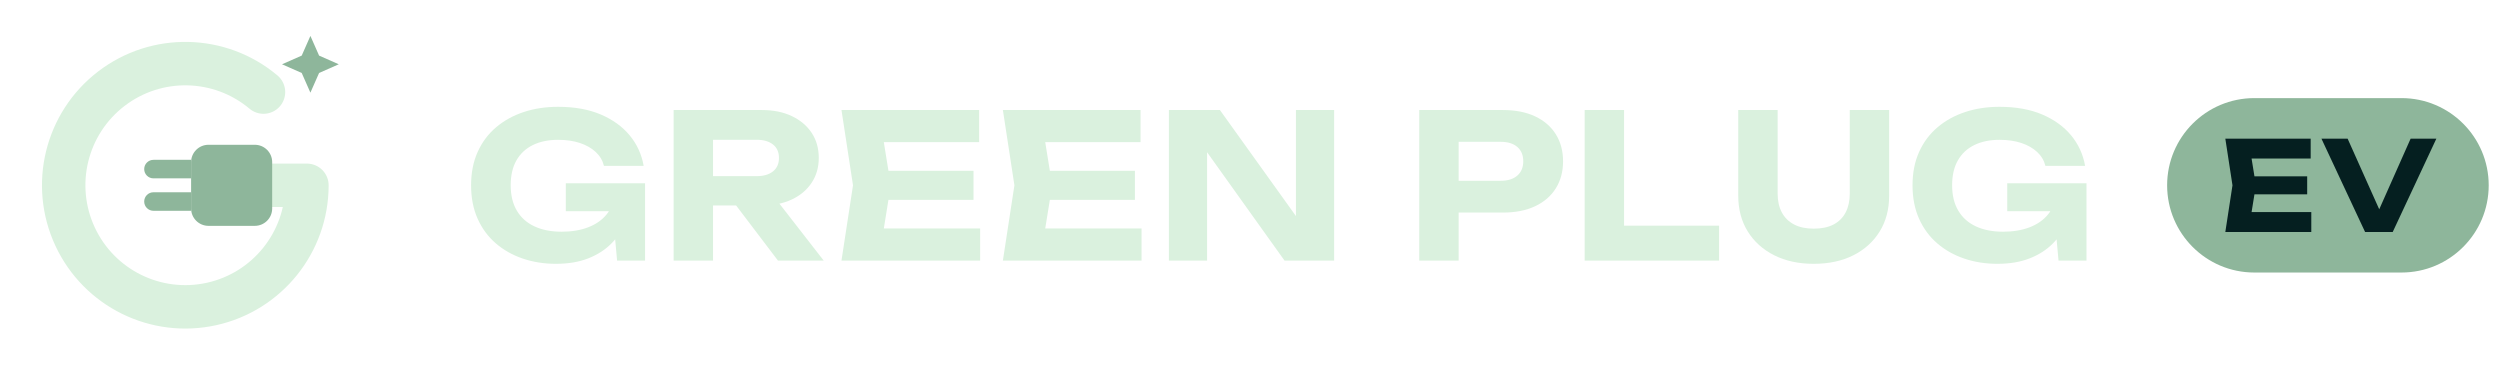
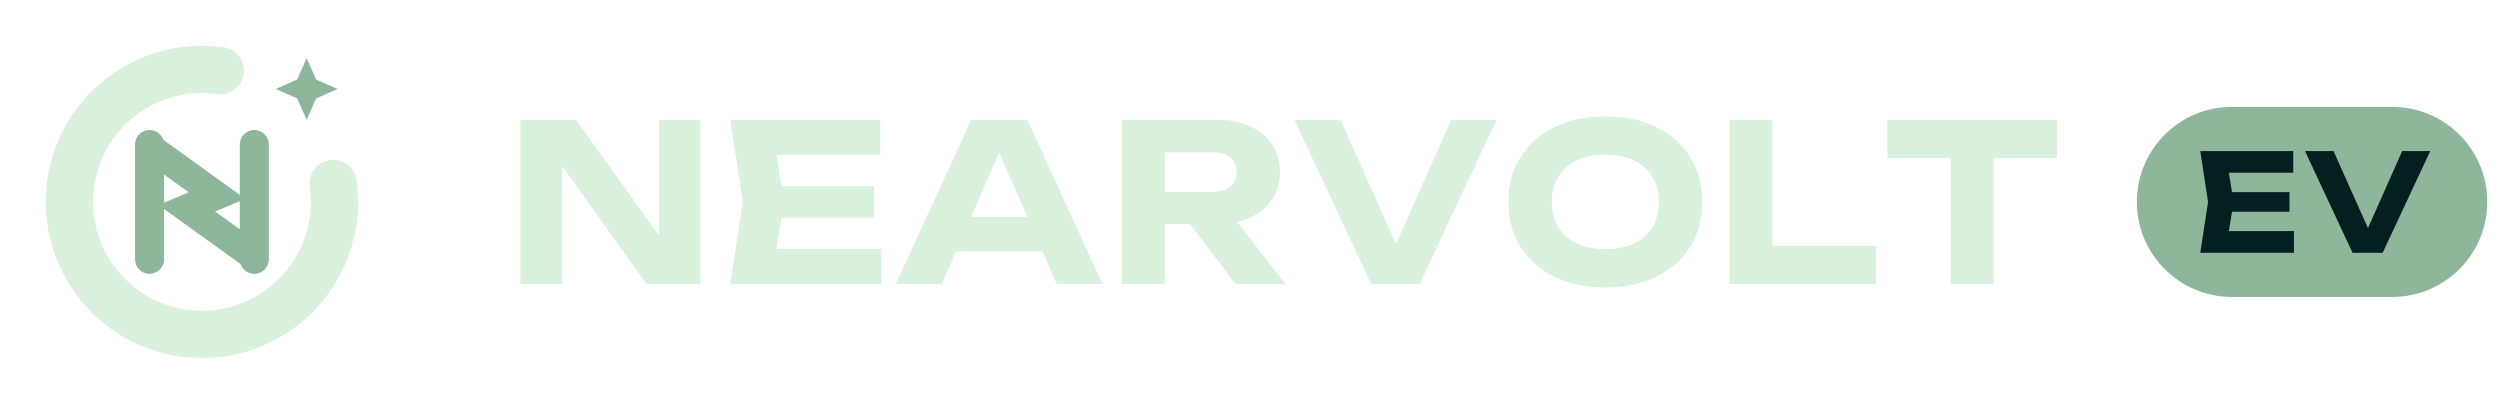
- <svg xmlns="http://www.w3.org/2000/svg" viewBox="0 0 431.7 64" role="img" aria-labelledby="t">
+ <svg xmlns="http://www.w3.org/2000/svg" viewBox="0 0 396.2 64" role="img" aria-labelledby="t">
  <g>
-     <path d="M45.5 15.9A21 21 0 1 0 53 32L44 32" fill="none" stroke="#DAF1DE" stroke-width="7.5" stroke-linecap="round" stroke-linejoin="round" />
-     <path d="M36 25h8a3 3 0 0 1 3 3v8a3 3 0 0 1-3 3h-8a3 3 0 0 1-3-3v-8a3 3 0 0 1 3-3Z" fill="#8EB69B" />
-     <path d="M26.5 27.6h6.5v3.2h-6.5a1.6 1.6 0 0 1 0-3.2ZM26.5 33.2h6.5v3.2h-6.5a1.6 1.6 0 0 1 0-3.2Z" fill="#8EB69B" />
-     <path d="M53.6 6.2l1.5 3.4 3.4 1.5-3.4 1.5-1.5 3.4-1.5-3.4-3.4-1.5 3.4-1.5Z" fill="#8EB69B" />
+     <path d="M52.8 29.08A21 21 0 1 1 34.92 11.2" fill="none" stroke="#DAF1DE" stroke-width="7.5" stroke-linecap="round" stroke-linejoin="round" />
+     <path d="M23.11 25.59 29.92 30.48 25.12 32.48 38.31 41.99 40.89 38.41 34.08 33.52 38.88 31.52 25.69 22.01Z" fill="#8EB69B" />
+     <path d="M21.4 22.9a2.3 2.3 0 0 1 4.6 0v18.2a2.3 2.3 0 0 1 -4.6 0ZM38 22.9a2.3 2.3 0 0 1 4.6 0v18.2a2.3 2.3 0 0 1 -4.6 0Z" fill="#8EB69B" />
+     <path d="M48.6 9.2l1.5 3.4 3.4 1.5-3.4 1.5-1.5 3.4-1.5-3.4-3.4-1.5 3.4-1.5Z" fill="#8EB69B" />
  </g>
  <g transform="translate(80 45.0)" fill="#DAF1DE">
-     <path d="M29.035 -11.266Q28.947 -8.91 28.09 -6.778Q27.233 -4.646 25.613 -2.99Q23.993 -1.334 21.592 -0.389Q19.191 0.556 15.999 0.556Q12.949 0.556 10.288 -0.345Q7.627 -1.245 5.615 -2.978Q3.603 -4.711 2.476 -7.234Q1.348 -9.756 1.348 -13.0Q1.348 -16.244 2.484 -18.766Q3.62 -21.289 5.667 -23.022Q7.714 -24.755 10.436 -25.655Q13.158 -26.556 16.365 -26.556Q20.617 -26.556 23.722 -25.238Q26.827 -23.921 28.726 -21.632Q30.625 -19.343 31.147 -16.361H24.292Q23.946 -17.756 22.857 -18.763Q21.769 -19.77 20.129 -20.313Q18.489 -20.855 16.384 -20.855Q13.864 -20.855 12.025 -19.958Q10.187 -19.061 9.186 -17.318Q8.186 -15.575 8.186 -13.0Q8.186 -10.408 9.256 -8.612Q10.327 -6.816 12.305 -5.902Q14.283 -4.988 16.978 -4.988Q19.587 -4.988 21.574 -5.754Q23.562 -6.52 24.746 -7.968Q25.931 -9.416 26.106 -11.453ZM17.703 -8.53V-13.358H31.389V0.0H26.56L25.616 -10.357L26.938 -8.53Z" />
-     <path d="M41.032 -14.583H50.668Q52.461 -14.583 53.487 -15.411Q54.512 -16.239 54.512 -17.723Q54.512 -19.225 53.487 -20.044Q52.461 -20.863 50.668 -20.863H40.073L43.126 -24.171V0.0H36.322V-26.0H51.58Q54.513 -26.0 56.717 -24.959Q58.921 -23.918 60.153 -22.07Q61.385 -20.222 61.385 -17.723Q61.385 -15.294 60.153 -13.437Q58.921 -11.58 56.717 -10.548Q54.513 -9.516 51.58 -9.516H41.032ZM45.102 -12.168H52.774L62.238 0.0H54.339Z" />
-     <path d="M88.104 -15.508V-10.492H69.214V-15.508ZM73.821 -13.0 72.107 -2.377 69.305 -5.543H89.251V0.0H65.306L67.297 -13.0L65.306 -26.0H89.077V-20.457H69.305L72.107 -23.623Z" />
-     <path d="M115.976 -15.508V-10.492H97.086V-15.508ZM101.693 -13.0 99.979 -2.377 97.177 -5.543H117.123V0.0H93.178L95.169 -13.0L93.178 -26.0H116.949V-20.457H97.177L99.979 -23.623Z" />
-     <path d="M145.938 -4.683 143.783 -4.28V-26.0H150.378V0.0H141.813L126.301 -21.702L128.439 -22.104V0.0H121.845V-26.0H130.654Z" />
-     <path d="M179.544 -26.0Q182.774 -26.0 185.101 -24.898Q187.427 -23.796 188.668 -21.8Q189.909 -19.804 189.909 -17.148Q189.909 -14.491 188.668 -12.495Q187.427 -10.499 185.101 -9.397Q182.774 -8.295 179.544 -8.295H168.215V-13.785H179.159Q180.986 -13.785 182.011 -14.682Q183.036 -15.578 183.036 -17.148Q183.036 -18.735 182.011 -19.622Q180.986 -20.51 179.159 -20.51H168.825L171.878 -23.682V0.0H165.074V-26.0Z" />
-     <path d="M200.443 -26.0V-3.018L197.39 -6.037H216.853V0.0H193.64V-26.0Z" />
-     <path d="M226.963 -11.552Q226.963 -9.689 227.678 -8.335Q228.393 -6.981 229.782 -6.248Q231.17 -5.515 233.19 -5.515Q235.245 -5.515 236.624 -6.239Q238.004 -6.963 238.71 -8.326Q239.416 -9.689 239.416 -11.552V-26.0H246.22V-11.219Q246.22 -7.681 244.589 -5.037Q242.959 -2.392 240.035 -0.918Q237.111 0.556 233.19 0.556Q229.303 0.556 226.371 -0.918Q223.439 -2.392 221.799 -5.037Q220.16 -7.681 220.16 -11.219V-26.0H226.963Z" />
-     <path d="M277.942 -11.266Q277.854 -8.91 276.997 -6.778Q276.14 -4.646 274.52 -2.99Q272.9 -1.334 270.499 -0.389Q268.098 0.556 264.906 0.556Q261.856 0.556 259.195 -0.345Q256.533 -1.245 254.522 -2.978Q252.51 -4.711 251.382 -7.234Q250.255 -9.756 250.255 -13.0Q250.255 -16.244 251.391 -18.766Q252.527 -21.289 254.574 -23.022Q256.62 -24.755 259.343 -25.655Q262.065 -26.556 265.272 -26.556Q269.524 -26.556 272.629 -25.238Q275.733 -23.921 277.633 -21.632Q279.532 -19.343 280.054 -16.361H273.199Q272.853 -17.756 271.764 -18.763Q270.676 -19.77 269.036 -20.313Q267.395 -20.855 265.29 -20.855Q262.77 -20.855 260.932 -19.958Q259.094 -19.061 258.093 -17.318Q257.092 -15.575 257.092 -13.0Q257.092 -10.408 258.163 -8.612Q259.234 -6.816 261.212 -5.902Q263.19 -4.988 265.885 -4.988Q268.493 -4.988 270.481 -5.754Q272.468 -6.52 273.653 -7.968Q274.838 -9.416 275.012 -11.453ZM266.609 -8.53V-13.358H280.296V0.0H275.467L274.523 -10.357L275.845 -8.53Z" />
+     <path d="M26.581 -4.683 24.426 -4.28V-26.0H31.02V0.0H22.456L6.944 -21.702L9.082 -22.104V0.0H2.488V-26.0H11.297Z" />
+     <path d="M58.533 -15.508V-10.492H39.643V-15.508ZM44.25 -13.0 42.537 -2.377 39.734 -5.543H59.68V0.0H35.735L37.727 -13.0L35.735 -26.0H59.507V-20.457H39.734L42.537 -23.623Z" />
+     <path d="M69.248 -5.149V-10.625H87.184V-5.149ZM82.797 -26.0 94.729 0.0H87.472L77.338 -23.135H79.371L69.238 0.0H61.981L73.912 -26.0Z" />
+     <path d="M102.496 -14.583H112.132Q113.925 -14.583 114.951 -15.411Q115.976 -16.239 115.976 -17.723Q115.976 -19.225 114.951 -20.044Q113.925 -20.863 112.132 -20.863H101.537L104.59 -24.171V0.0H97.786V-26.0H113.044Q115.977 -26.0 118.181 -24.959Q120.385 -23.918 121.617 -22.07Q122.849 -20.222 122.849 -17.723Q122.849 -15.294 121.617 -13.437Q120.385 -11.58 118.181 -10.548Q115.977 -9.516 113.044 -9.516H102.496ZM106.566 -12.168H114.238L123.702 0.0H115.803Z" />
+     <path d="M142.71 -3.038H139.783L149.99 -26.0H157.159L144.999 0.0H137.304L125.143 -26.0H132.435Z" />
+     <path d="M174.413 0.556Q169.816 0.556 166.356 -1.143Q162.897 -2.841 160.972 -5.892Q159.047 -8.943 159.047 -13.0Q159.047 -17.057 160.972 -20.108Q162.897 -23.159 166.356 -24.857Q169.816 -26.556 174.413 -26.556Q179.009 -26.556 182.469 -24.857Q185.929 -23.159 187.854 -20.108Q189.779 -17.057 189.779 -13.0Q189.779 -8.943 187.854 -5.892Q185.929 -2.841 182.469 -1.143Q179.009 0.556 174.413 0.556ZM174.413 -5.515Q177.037 -5.515 178.936 -6.42Q180.835 -7.325 181.871 -9.007Q182.906 -10.688 182.906 -13.0Q182.906 -15.312 181.871 -16.993Q180.835 -18.675 178.936 -19.58Q177.037 -20.485 174.413 -20.485Q171.806 -20.485 169.898 -19.58Q167.991 -18.675 166.955 -16.993Q165.92 -15.312 165.92 -13.0Q165.92 -10.688 166.955 -9.007Q167.991 -7.325 169.898 -6.42Q171.806 -5.515 174.413 -5.515Z" />
+     <path d="M200.894 -26.0V-3.018L197.841 -6.037H217.304V0.0H194.09V-26.0Z" />
+     <path d="M229.152 -23.001H235.956V0.0H229.152ZM219.112 -26.0H245.995V-19.963H219.112Z" />
  </g>
-   <rect x="374.22" y="16.94" width="55.53" height="30.12" rx="15.06" fill="#8EB69B" />
-   <g transform="translate(383.22 40.06)" fill="#051F20">
+   <rect x="338.65" y="16.94" width="55.53" height="30.12" rx="15.06" fill="#8EB69B" />
+   <g transform="translate(347.65 40.06)" fill="#051F20">
    <path d="M15.184 -9.615V-6.505H3.472V-9.615ZM6.329 -8.06 5.266 -1.474 3.529 -3.437H15.895V0.0H1.049L2.284 -8.06L1.049 -16.12H15.788V-12.683H3.529L5.266 -14.646Z" />
    <path d="M28.535 -1.883H26.721L33.049 -16.12H37.494L29.954 0.0H25.183L17.644 -16.12H22.165Z" />
  </g>
</svg>
